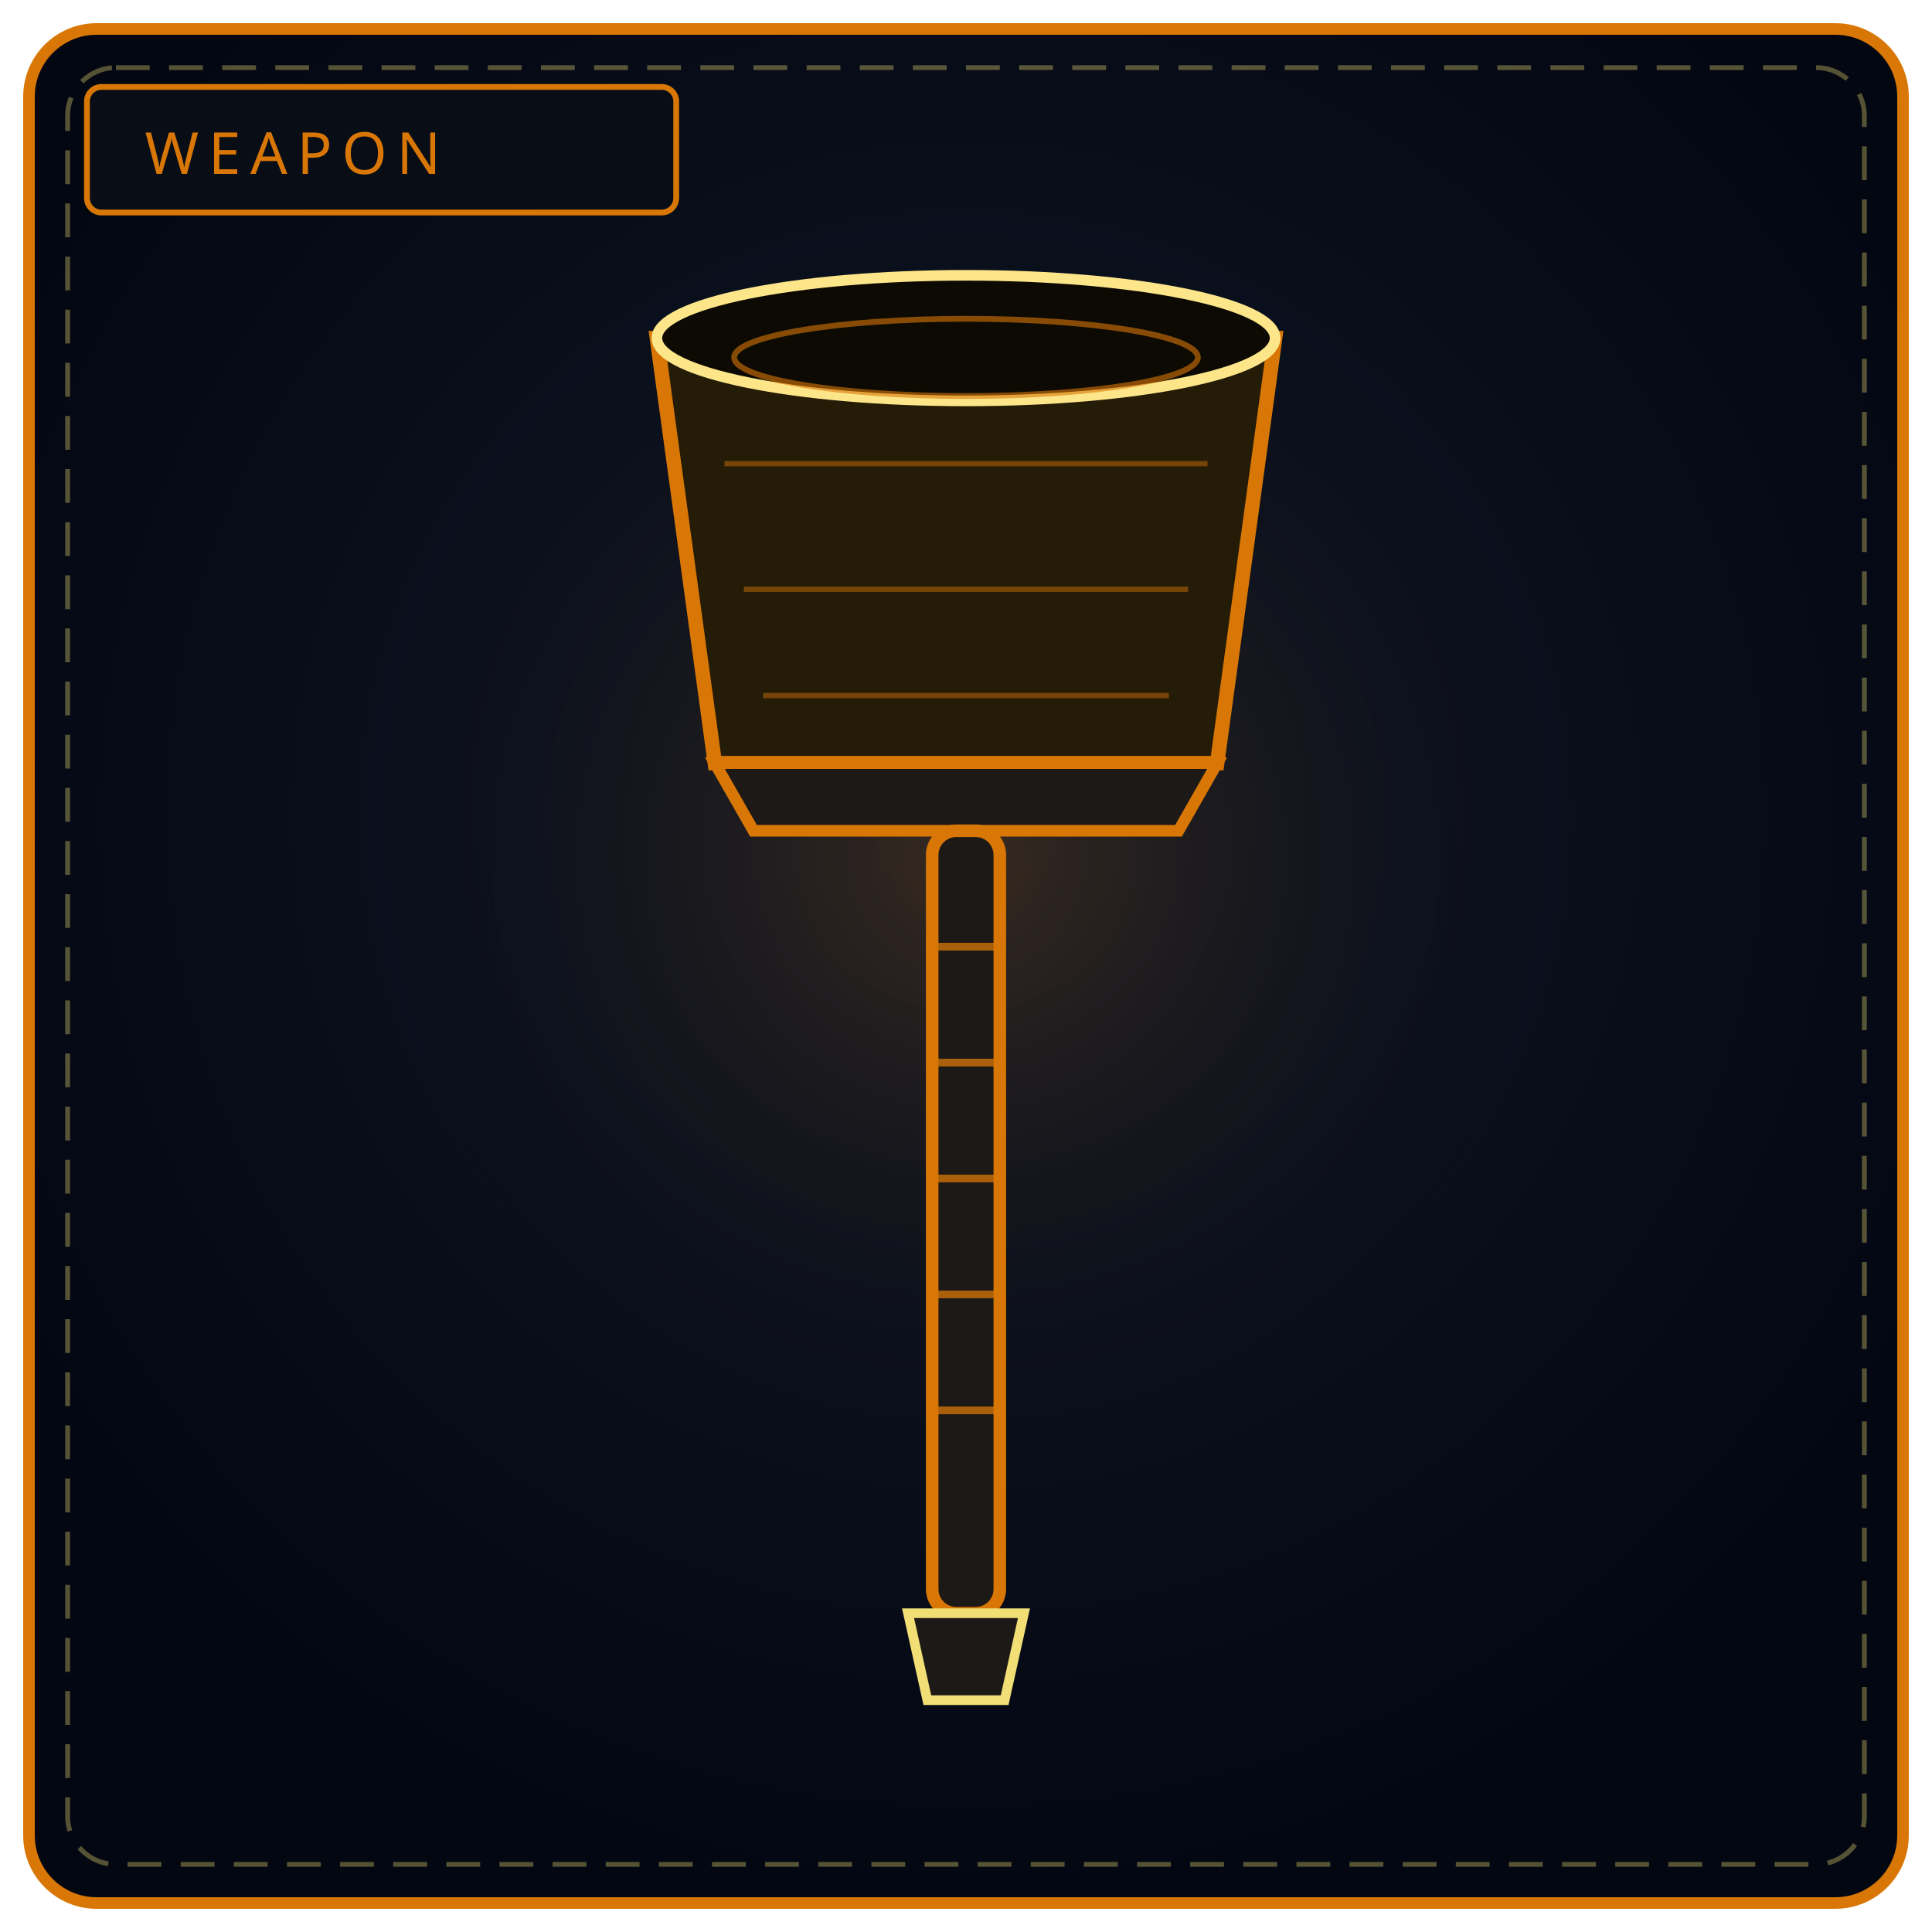
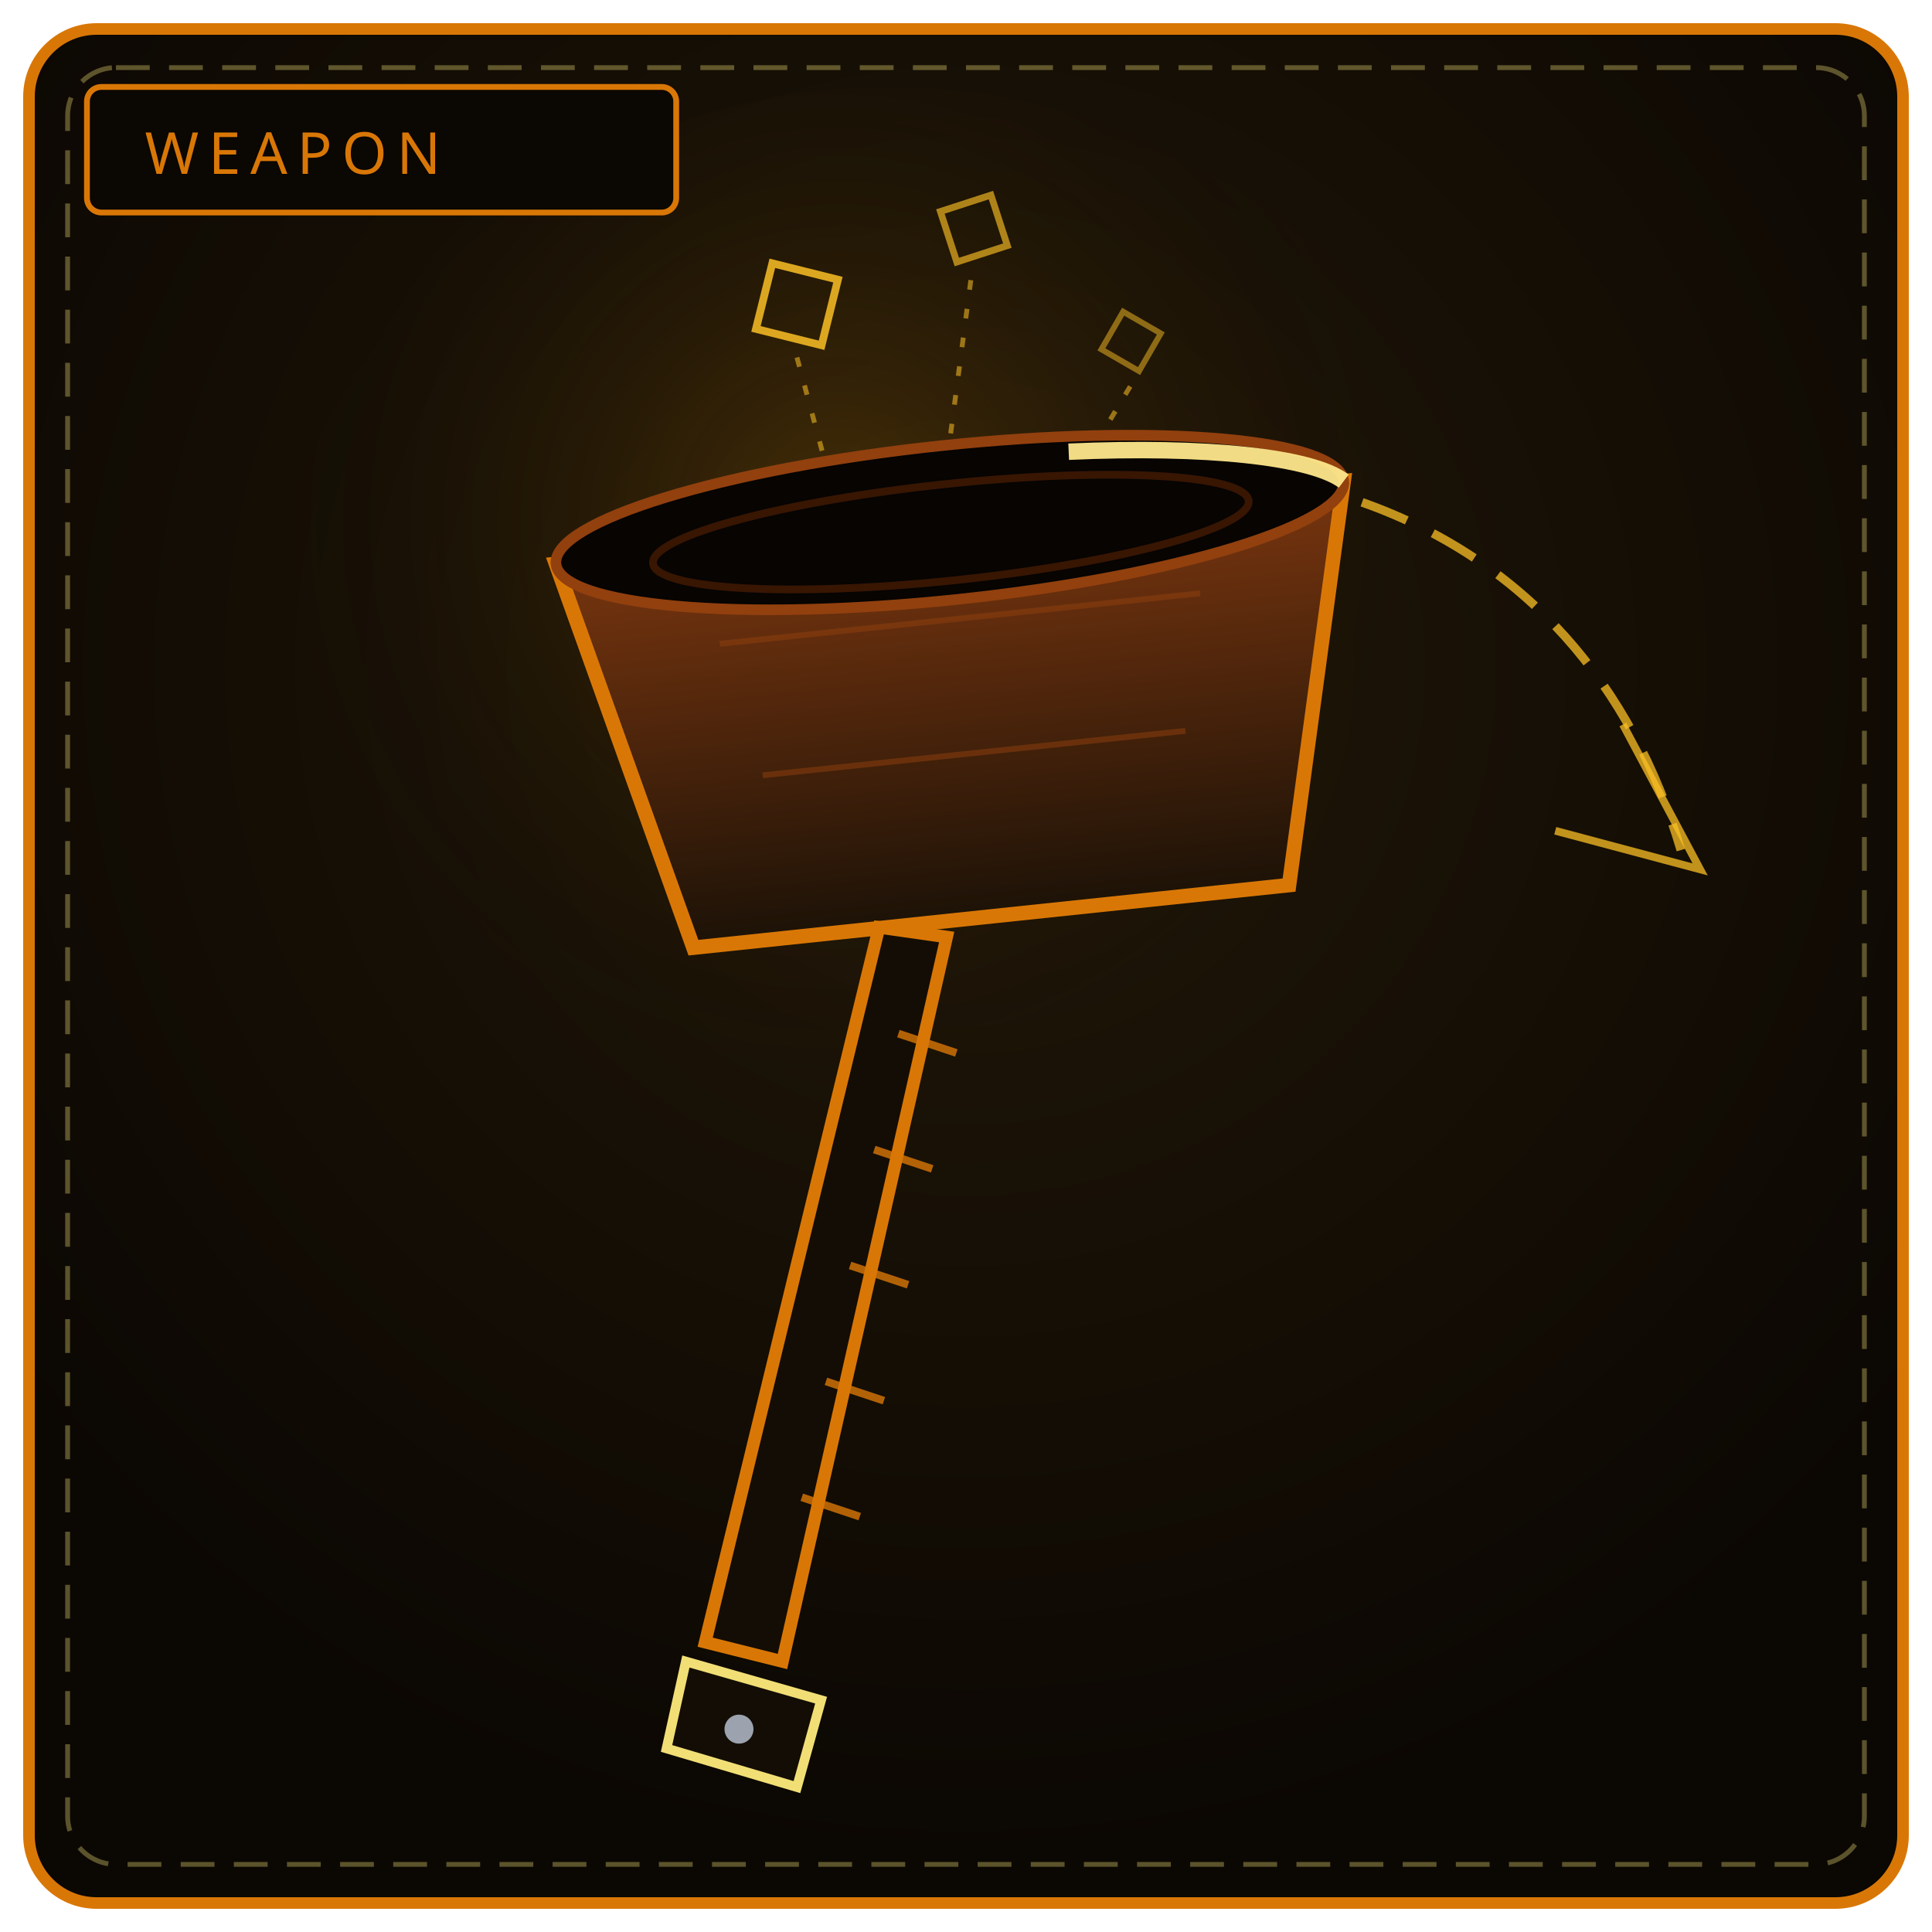
<svg xmlns="http://www.w3.org/2000/svg" viewBox="0 0 400 400" width="100%" height="100%" role="img" aria-label="THE BURDEN MAUL">
  <defs>
-     <radialGradient id="bw061" cx="50%" cy="42%" r="58%">
-       <stop offset="0%" stop-color="#111827" />
-       <stop offset="100%" stop-color="#030712" />
+     <radialGradient id="bw061" cx="50%" cy="34%" r="64%">
+       <stop offset="0%" stop-color="#221808" />
+       <stop offset="100%" stop-color="#0b0703" />
    </radialGradient>
-     <radialGradient id="gw061" cx="50%" cy="46%" r="50%">
-       <stop offset="0%" stop-color="#d97706" stop-opacity=".2" />
+     <radialGradient id="gw061" cx="46%" cy="34%" r="48%">
+       <stop offset="0%" stop-color="#f59e0b" stop-opacity=".18" />
      <stop offset="100%" stop-color="#000" stop-opacity="0" />
    </radialGradient>
+     <linearGradient id="hd061" x1="0" y1="0" x2="0" y2="1">
+       <stop offset="0" stop-color="#78350f" />
+       <stop offset="1" stop-color="#1c1207" />
+     </linearGradient>
  </defs>
  <rect x="6" y="6" width="388" height="388" rx="14" fill="url(#bw061)" stroke="#d97706" stroke-width="2.4" />
  <rect x="14" y="14" width="372" height="372" rx="10" fill="none" stroke="#f1df76" stroke-width="1" stroke-dasharray="7 4" opacity=".35" />
-   <circle cx="200" cy="188" r="130" fill="url(#gw061)" />
-   <rect x="18" y="18" width="122" height="26" rx="3" fill="#090d16" stroke="#d97706" stroke-width="1.2" />
+   <circle cx="184" cy="150" r="132" fill="url(#gw061)" />
+   <rect x="18" y="18" width="122" height="26" rx="3" fill="#0b0703" stroke="#d97706" stroke-width="1.2" />
  <text x="30" y="36" fill="#d97706" font-family="Impact, Arial Black, sans-serif" font-size="12" letter-spacing="2">WEAPON</text>
-   <path d="M136 70 L264 70 L252 158 L148 158 Z" fill="#241c07" stroke="#d97706" stroke-width="3" />
-   <ellipse cx="200" cy="70" rx="64" ry="13" fill="#0c0a03" stroke="#fde68a" stroke-width="2.2" />
-   <ellipse cx="200" cy="74" rx="48" ry="8" fill="none" stroke="#d97706" stroke-width="1.2" opacity=".6" />
-   <path d="M150 96 L250 96 M154 122 L246 122 M158 144 L242 144" stroke="#d97706" stroke-width="1.1" opacity=".45" />
-   <path d="M148 158 L252 158 L244 172 L156 172 Z" fill="#1c1917" stroke="#d97706" stroke-width="2.4" />
-   <rect x="193" y="172" width="14" height="162" rx="5" fill="#1c1917" stroke="#d97706" stroke-width="2.6" />
-   <path d="M193 196 L207 196 M193 220 L207 220 M193 244 L207 244 M193 268 L207 268 M193 292 L207 292" stroke="#d97706" stroke-width="1.6" opacity=".75" />
-   <path d="M188 334 L212 334 L208 352 L192 352 Z" fill="#1c1917" stroke="#f1df76" stroke-width="2" />
+   <rect x="158" y="56" width="14" height="14" fill="none" stroke="#fbbf24" stroke-width="1.6" opacity=".85" transform="rotate(14 165 63)" />
+   <rect x="196" y="42" width="11" height="11" fill="none" stroke="#fbbf24" stroke-width="1.4" opacity=".65" transform="rotate(-18 201 47)" />
+   <rect x="230" y="66" width="9" height="9" fill="none" stroke="#fbbf24" stroke-width="1.2" opacity=".5" transform="rotate(30 234 70)" />
+   <path d="M165 74 L172 100 M201 58 L196 96 M234 80 L222 100" stroke="#fbbf24" stroke-width="1" stroke-dasharray="2 4" opacity=".55" />
+   <g transform="rotate(-6 200 140)">
+     <path d="M118 108 L282 108 L262 190 L138 190 Z" fill="url(#hd061)" stroke="#d97706" stroke-width="3" />
+     <ellipse cx="200" cy="108" rx="82" ry="16" fill="#070402" stroke="#92400e" stroke-width="2.2" />
+     <ellipse cx="200" cy="110" rx="62" ry="10" fill="none" stroke="#451a03" stroke-width="1.6" opacity=".8" />
+     <path d="M226 96 A 82 16 0 0 1 282 108" fill="none" stroke="#fde68a" stroke-width="3.4" opacity=".95" />
+     <path d="M150 128 L250 128 M156 156 L244 156" stroke="#92400e" stroke-width="1.2" opacity=".5" />
+   </g>
+   <path d="M282 104 C 316 116, 338 142, 348 176" fill="none" stroke="#fbbf24" stroke-width="1.8" stroke-dasharray="10 6" opacity=".75" />
+   <path d="M336 150 L352 180 L322 172" fill="none" stroke="#fbbf24" stroke-width="1.6" opacity=".75" />
+   <path d="M196 194 L162 344 L146 340 L182 192 Z" fill="#140d05" stroke="#d97706" stroke-width="2.6" />
+   <path d="M186 214 L198 218 M181 238 L193 242 M176 262 L188 266 M171 286 L183 290 M166 310 L178 314" stroke="#d97706" stroke-width="1.6" opacity=".8" />
+   <path d="M142 344 L170 352 L165 370 L138 362 Z" fill="#140d05" stroke="#f1df76" stroke-width="2" />
+   <circle cx="153" cy="358" r="3" fill="#9ca3af" />
</svg>
